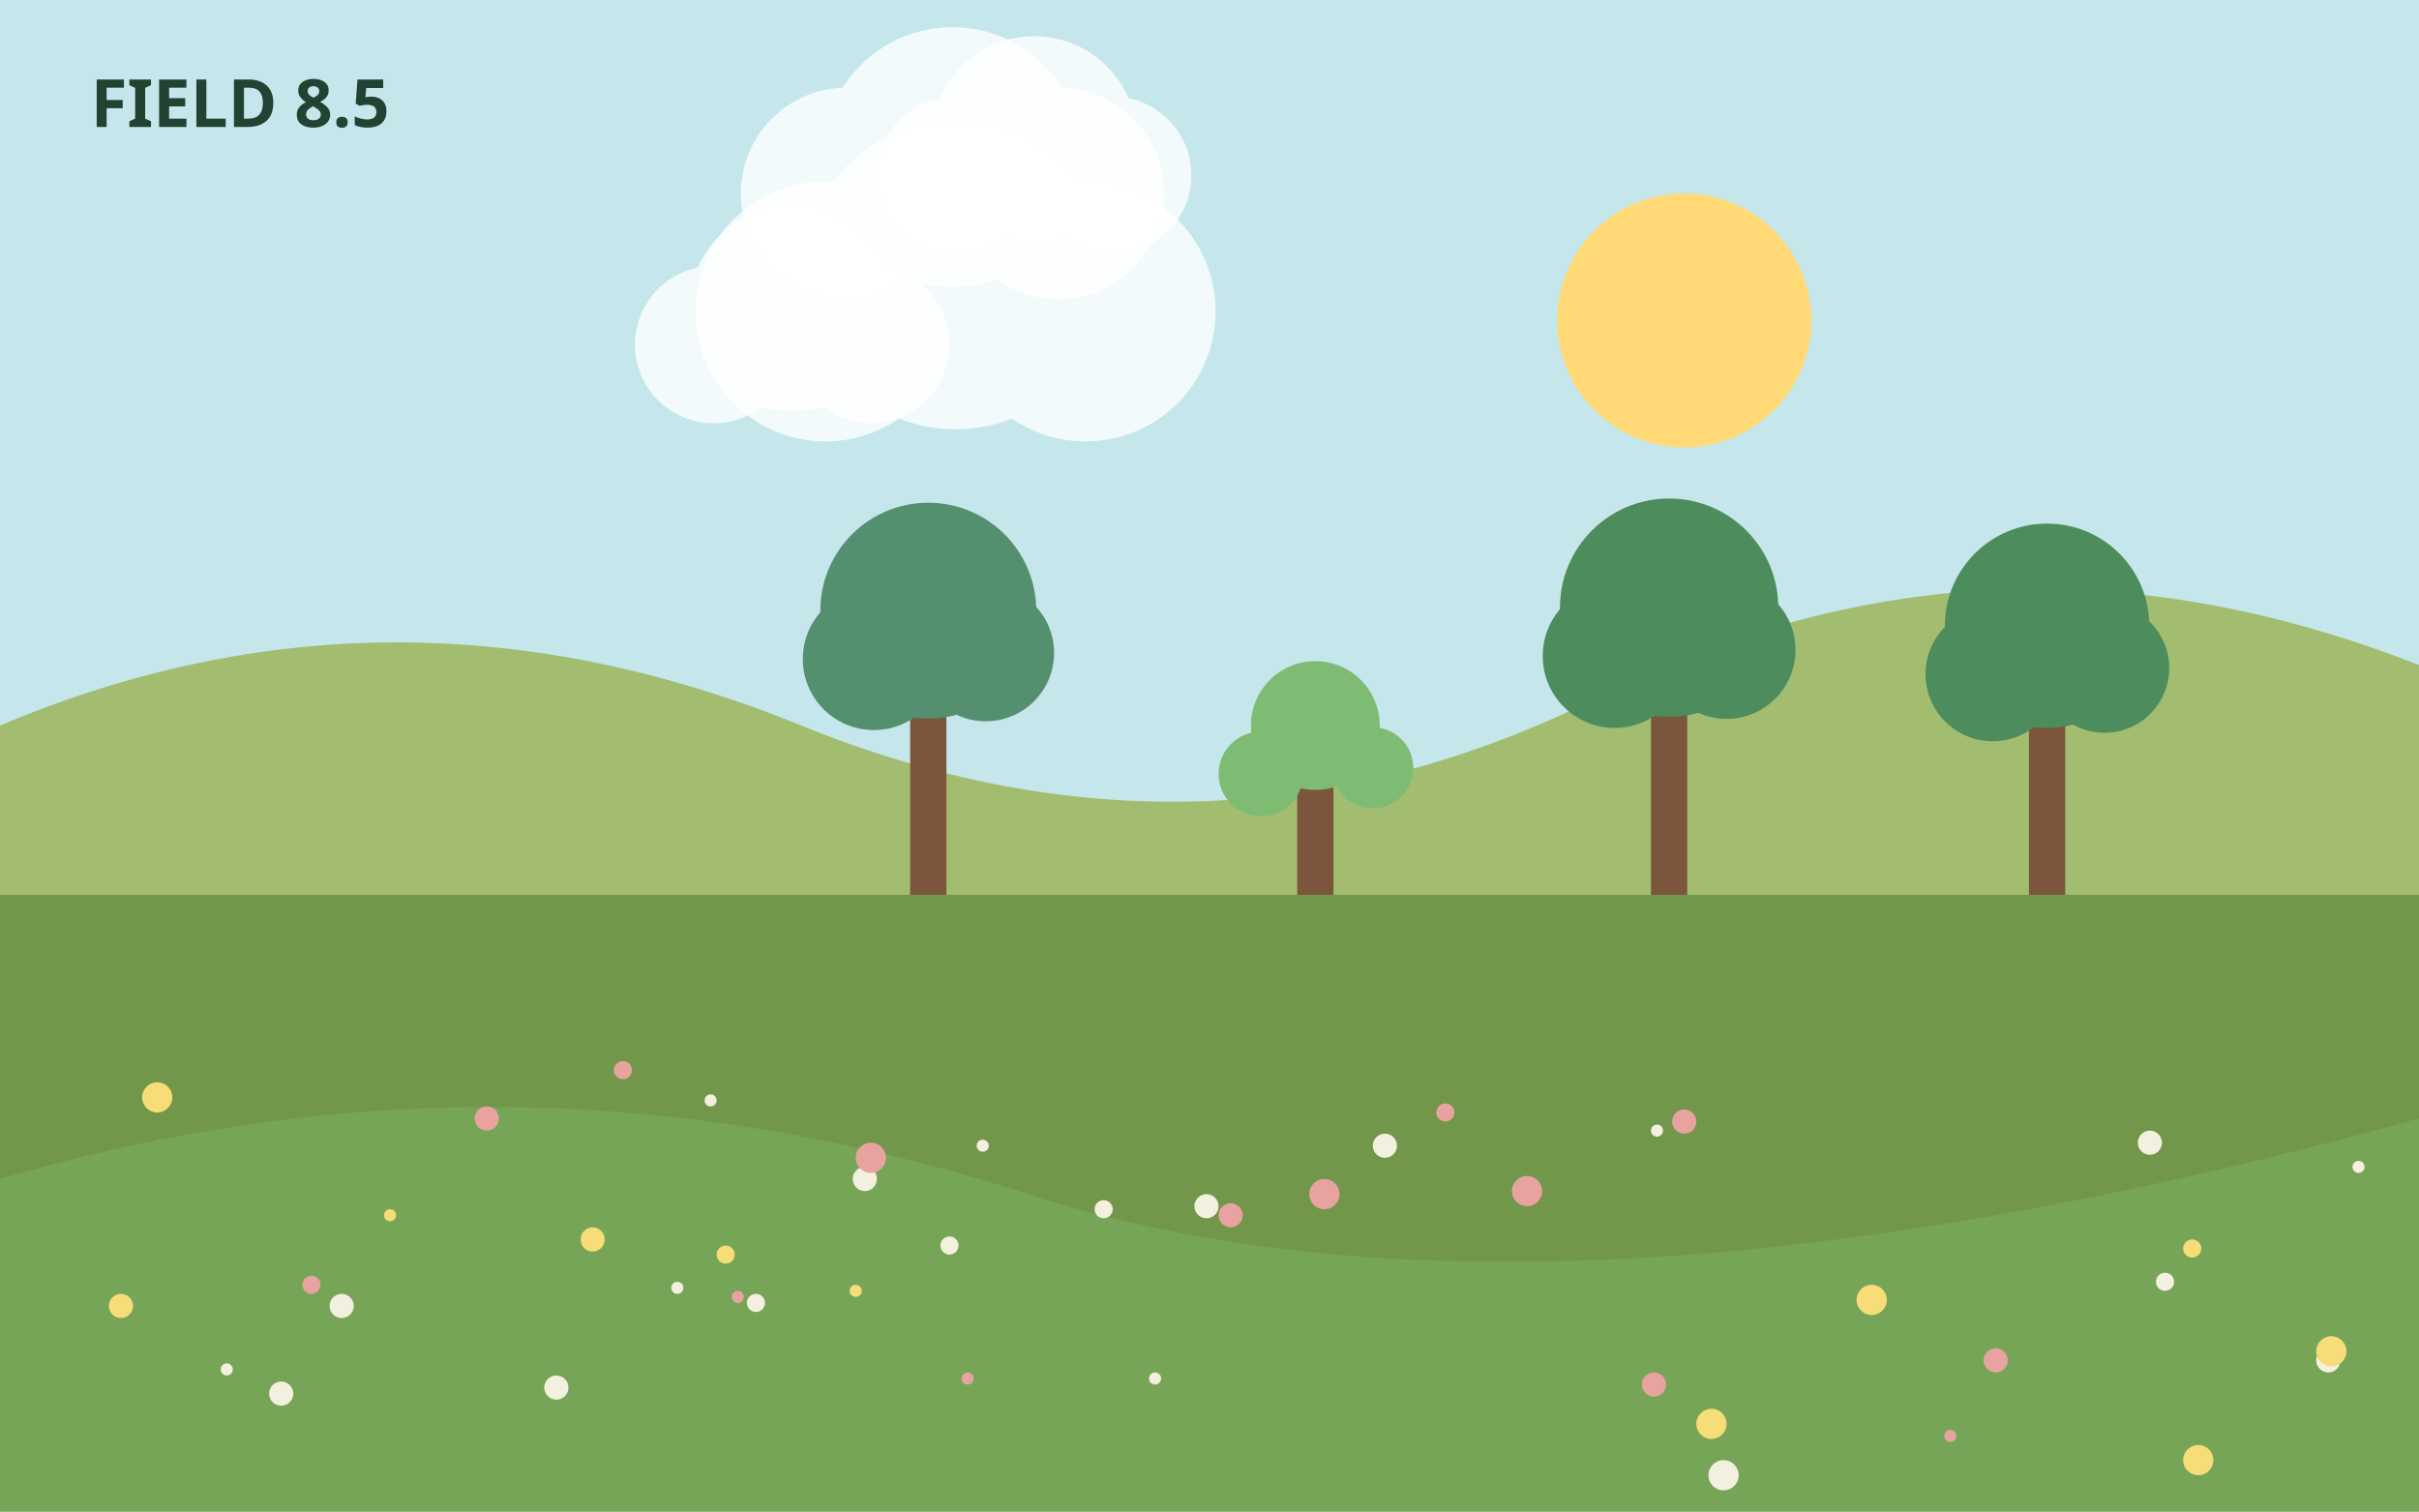
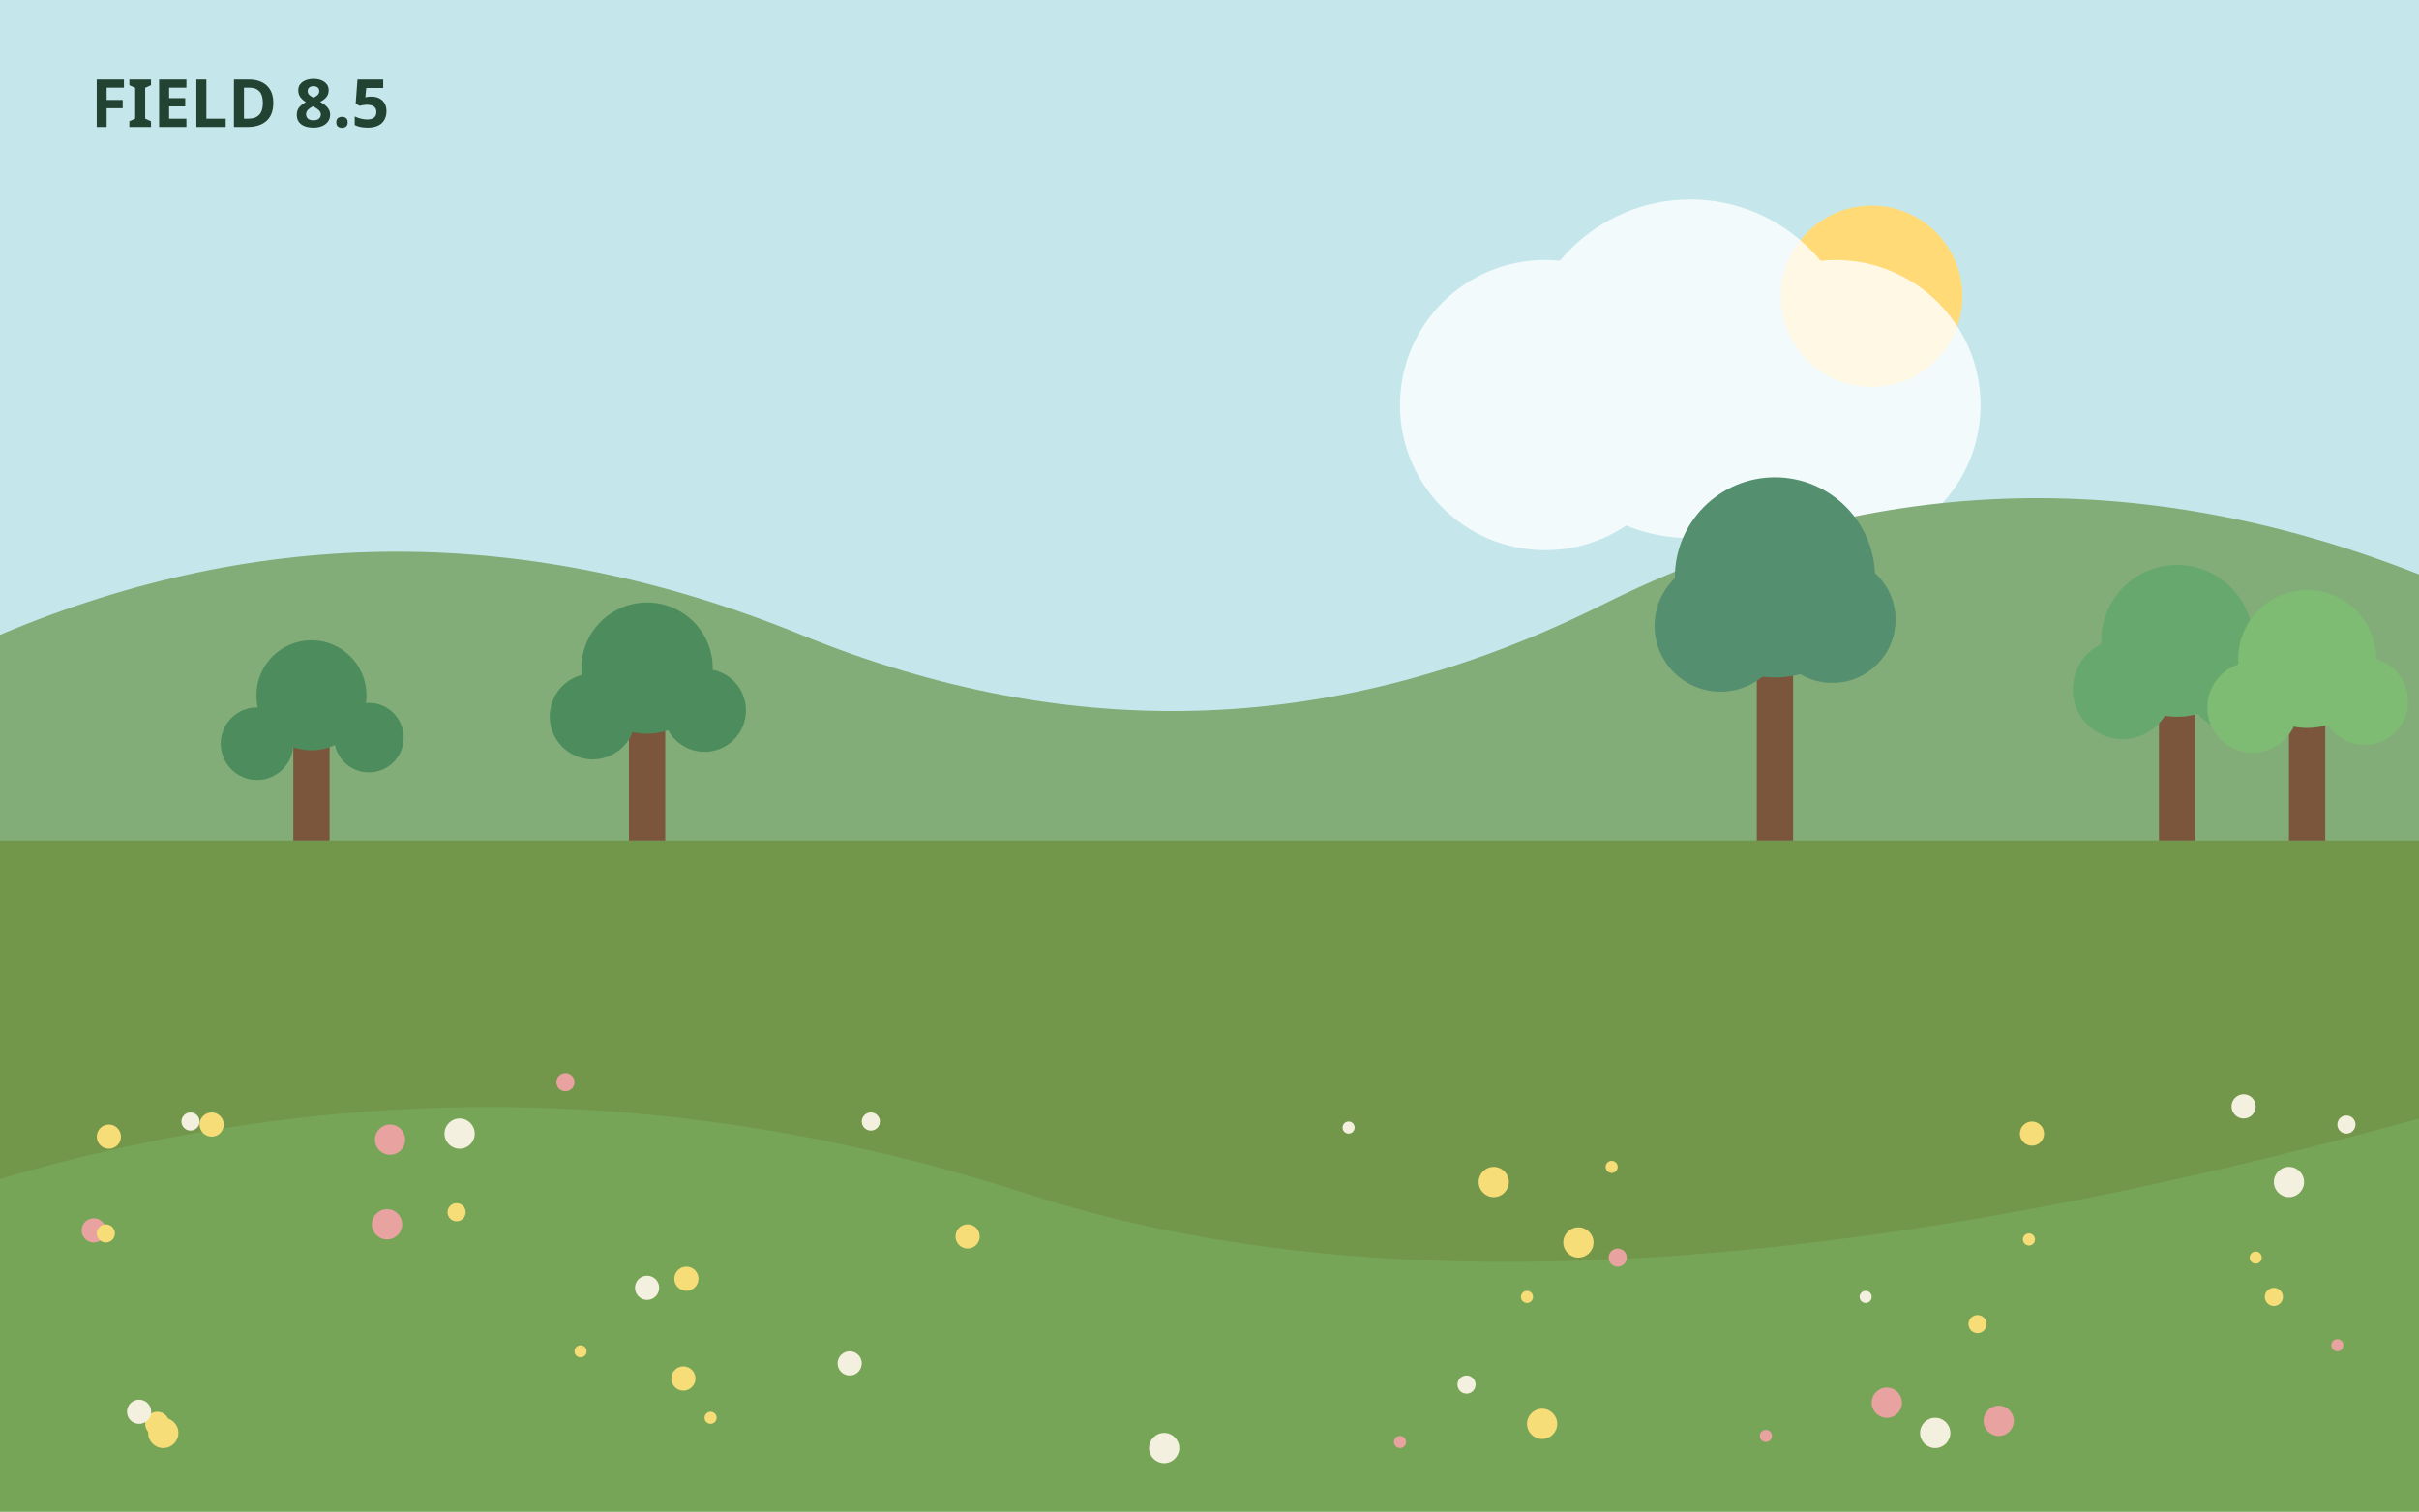
<svg xmlns="http://www.w3.org/2000/svg" width="800" height="500" viewBox="0 0 800 500">
  <rect width="800" height="500" fill="#c5e7ec" />
-   <circle cx="557" cy="106" r="42" fill="#ffda76" />
+   <circle cx="619" cy="98" r="30" fill="#ffda76" />
  <g fill="#ffffff" opacity="0.8">
-     <circle cx="273" cy="103" r="43" />
-     <circle cx="316" cy="91" r="51" />
-     <circle cx="359" cy="103" r="43" />
+     <circle cx="511" cy="134" r="48" />
+     <circle cx="559" cy="122" r="56" />
+     <circle cx="607" cy="134" r="48" />
  </g>
-   <g fill="#ffffff" opacity="0.8">
-     <circle cx="280" cy="64" r="35" />
-     <circle cx="315" cy="52" r="43" />
-     <circle cx="350" cy="64" r="35" />
-   </g>
-   <g fill="#ffffff" opacity="0.8">
-     <circle cx="236" cy="114" r="26" />
-     <circle cx="262" cy="102" r="34" />
-     <circle cx="288" cy="114" r="26" />
-   </g>
-   <g fill="#ffffff" opacity="0.8">
-     <circle cx="316" cy="58" r="26" />
-     <circle cx="342" cy="46" r="34" />
-     <circle cx="368" cy="58" r="26" />
-   </g>
-   <path d="M0 240 Q130 185 265 240 T530 230 T800 220 V340 H0Z" fill="#a2bd70" />
-   <rect y="296" width="800" height="204" fill="#72964a" />
+   <path d="M0 210 Q130 155 265 210 T530 200 T800 190 V340 H0Z" fill="#82ad78" />
+   <rect y="278" width="800" height="222" fill="#72964a" />
  <path d="M0 390 Q170 340 340 395 T800 370 V500 H0Z" fill="#78a95b" opacity="0.78" />
-   <rect x="301" y="202" width="12" height="94" fill="#7b563c" stroke="none" />
-   <circle cx="307" cy="202" r="35.7" fill="#548f6f" stroke="none" />
-   <circle cx="289" cy="218" r="23.5" fill="#548f6f" stroke="none" />
-   <circle cx="326" cy="216" r="22.6" fill="#548f6f" stroke="none" />
-   <rect x="429" y="240" width="12" height="56" fill="#7b563c" stroke="none" />
-   <circle cx="435" cy="240" r="21.3" fill="#7ebc73" stroke="none" />
-   <circle cx="417" cy="256" r="14.0" fill="#7ebc73" stroke="none" />
-   <circle cx="454" cy="254" r="13.4" fill="#7ebc73" stroke="none" />
-   <rect x="546" y="201" width="12" height="95" fill="#7b563c" stroke="none" />
-   <circle cx="552" cy="201" r="36.1" fill="#4d8c5c" stroke="none" />
-   <circle cx="534" cy="217" r="23.8" fill="#4d8c5c" stroke="none" />
-   <circle cx="571" cy="215" r="22.8" fill="#4d8c5c" stroke="none" />
-   <rect x="671" y="207" width="12" height="89" fill="#7b563c" stroke="none" />
-   <circle cx="677" cy="207" r="33.8" fill="#4d8c5c" stroke="none" />
-   <circle cx="659" cy="223" r="22.2" fill="#4d8c5c" stroke="none" />
-   <circle cx="696" cy="221" r="21.4" fill="#4d8c5c" stroke="none" />
-   <circle cx="382" cy="456" r="2" fill="#f4f0df" />
-   <circle cx="438" cy="395" r="5" fill="#e8a3a0" />
-   <circle cx="566" cy="471" r="5" fill="#f6dd77" />
-   <circle cx="711" cy="378" r="4" fill="#f4f0df" />
-   <circle cx="184" cy="459" r="4" fill="#f4f0df" />
-   <circle cx="716" cy="424" r="3" fill="#f4f0df" />
-   <circle cx="206" cy="354" r="3" fill="#e8a3a0" />
-   <circle cx="93" cy="461" r="4" fill="#f4f0df" />
-   <circle cx="458" cy="379" r="4" fill="#f4f0df" />
-   <circle cx="645" cy="475" r="2" fill="#e8a3a0" />
-   <circle cx="224" cy="426" r="2" fill="#f4f0df" />
-   <circle cx="548" cy="374" r="2" fill="#f4f0df" />
-   <circle cx="314" cy="412" r="3" fill="#f4f0df" />
-   <circle cx="725" cy="413" r="3" fill="#f6dd77" />
-   <circle cx="325" cy="379" r="2" fill="#f4f0df" />
-   <circle cx="250" cy="431" r="3" fill="#f4f0df" />
-   <circle cx="113" cy="432" r="4" fill="#f4f0df" />
-   <circle cx="75" cy="453" r="2" fill="#f4f0df" />
-   <circle cx="660" cy="450" r="4" fill="#e8a3a0" />
-   <circle cx="283" cy="427" r="2" fill="#f6dd77" />
-   <circle cx="40" cy="432" r="4" fill="#f6dd77" />
-   <circle cx="196" cy="410" r="4" fill="#f6dd77" />
-   <circle cx="505" cy="394" r="5" fill="#e8a3a0" />
-   <circle cx="286" cy="390" r="4" fill="#f4f0df" />
-   <circle cx="619" cy="430" r="5" fill="#f6dd77" />
-   <circle cx="365" cy="400" r="3" fill="#f4f0df" />
-   <circle cx="557" cy="371" r="4" fill="#e8a3a0" />
-   <circle cx="52" cy="363" r="5" fill="#f6dd77" />
-   <circle cx="547" cy="458" r="4" fill="#e8a3a0" />
-   <circle cx="288" cy="383" r="5" fill="#e8a3a0" />
-   <circle cx="161" cy="370" r="4" fill="#e8a3a0" />
-   <circle cx="570" cy="488" r="5" fill="#f4f0df" />
-   <circle cx="478" cy="368" r="3" fill="#e8a3a0" />
-   <circle cx="103" cy="425" r="3" fill="#e8a3a0" />
-   <circle cx="780" cy="386" r="2" fill="#f4f0df" />
-   <circle cx="244" cy="429" r="2" fill="#e8a3a0" />
-   <circle cx="240" cy="415" r="3" fill="#f6dd77" />
-   <circle cx="320" cy="456" r="2" fill="#e8a3a0" />
-   <circle cx="770" cy="450" r="4" fill="#f4f0df" />
-   <circle cx="235" cy="364" r="2" fill="#f4f0df" />
-   <circle cx="129" cy="402" r="2" fill="#f6dd77" />
-   <circle cx="399" cy="399" r="4" fill="#f4f0df" />
-   <circle cx="727" cy="483" r="5" fill="#f6dd77" />
-   <circle cx="407" cy="402" r="4" fill="#e8a3a0" />
-   <circle cx="771" cy="447" r="5" fill="#f6dd77" />
+   <rect x="97" y="230" width="12" height="48" fill="#7b563c" stroke="none" />
+   <circle cx="103" cy="230" r="18.2" fill="#4d8c5c" stroke="none" />
+   <circle cx="85" cy="246" r="12.0" fill="#4d8c5c" stroke="none" />
+   <circle cx="122" cy="244" r="11.5" fill="#4d8c5c" stroke="none" />
+   <rect x="208" y="221" width="12" height="57" fill="#7b563c" stroke="none" />
+   <circle cx="214" cy="221" r="21.7" fill="#4d8c5c" stroke="none" />
+   <circle cx="196" cy="237" r="14.2" fill="#4d8c5c" stroke="none" />
+   <circle cx="233" cy="235" r="13.7" fill="#4d8c5c" stroke="none" />
+   <rect x="581" y="191" width="12" height="87" fill="#7b563c" stroke="none" />
+   <circle cx="587" cy="191" r="33.1" fill="#548f6f" stroke="none" />
+   <circle cx="569" cy="207" r="21.8" fill="#548f6f" stroke="none" />
+   <circle cx="606" cy="205" r="20.9" fill="#548f6f" stroke="none" />
+   <rect x="714" y="212" width="12" height="66" fill="#7b563c" stroke="none" />
+   <circle cx="720" cy="212" r="25.1" fill="#66a86d" stroke="none" />
+   <circle cx="702" cy="228" r="16.5" fill="#66a86d" stroke="none" />
+   <circle cx="739" cy="226" r="15.8" fill="#66a86d" stroke="none" />
+   <rect x="757" y="218" width="12" height="60" fill="#7b563c" stroke="none" />
+   <circle cx="763" cy="218" r="22.8" fill="#7ebc73" stroke="none" />
+   <circle cx="745" cy="234" r="15.0" fill="#7ebc73" stroke="none" />
+   <circle cx="782" cy="232" r="14.4" fill="#7ebc73" stroke="none" />
+   <circle cx="129" cy="377" r="5" fill="#e8a3a0" />
+   <circle cx="672" cy="375" r="4" fill="#f6dd77" />
+   <circle cx="463" cy="477" r="2" fill="#e8a3a0" />
+   <circle cx="742" cy="366" r="4" fill="#f4f0df" />
+   <circle cx="671" cy="410" r="2" fill="#f6dd77" />
+   <circle cx="320" cy="409" r="4" fill="#f6dd77" />
+   <circle cx="752" cy="429" r="3" fill="#f6dd77" />
+   <circle cx="226" cy="456" r="4" fill="#f6dd77" />
+   <circle cx="227" cy="423" r="4" fill="#f6dd77" />
+   <circle cx="776" cy="372" r="3" fill="#f4f0df" />
+   <circle cx="54" cy="474" r="5" fill="#f6dd77" />
+   <circle cx="654" cy="438" r="3" fill="#f6dd77" />
+   <circle cx="446" cy="373" r="2" fill="#f4f0df" />
+   <circle cx="640" cy="474" r="5" fill="#f4f0df" />
+   <circle cx="385" cy="479" r="5" fill="#f4f0df" />
+   <circle cx="505" cy="429" r="2" fill="#f6dd77" />
+   <circle cx="510" cy="471" r="5" fill="#f6dd77" />
+   <circle cx="584" cy="475" r="2" fill="#e8a3a0" />
+   <circle cx="485" cy="458" r="3" fill="#f4f0df" />
+   <circle cx="522" cy="411" r="5" fill="#f6dd77" />
+   <circle cx="152" cy="375" r="5" fill="#f4f0df" />
+   <circle cx="151" cy="401" r="3" fill="#f6dd77" />
+   <circle cx="31" cy="407" r="4" fill="#e8a3a0" />
+   <circle cx="214" cy="426" r="4" fill="#f4f0df" />
+   <circle cx="624" cy="464" r="5" fill="#e8a3a0" />
+   <circle cx="36" cy="376" r="4" fill="#f6dd77" />
+   <circle cx="187" cy="358" r="3" fill="#e8a3a0" />
+   <circle cx="288" cy="371" r="3" fill="#f4f0df" />
+   <circle cx="535" cy="416" r="3" fill="#e8a3a0" />
+   <circle cx="281" cy="451" r="4" fill="#f4f0df" />
+   <circle cx="52" cy="471" r="4" fill="#f6dd77" />
+   <circle cx="70" cy="372" r="4" fill="#f6dd77" />
+   <circle cx="192" cy="447" r="2" fill="#f6dd77" />
+   <circle cx="533" cy="386" r="2" fill="#f6dd77" />
+   <circle cx="617" cy="429" r="2" fill="#f4f0df" />
+   <circle cx="35" cy="408" r="3" fill="#f6dd77" />
+   <circle cx="128" cy="405" r="5" fill="#e8a3a0" />
+   <circle cx="757" cy="391" r="5" fill="#f4f0df" />
+   <circle cx="746" cy="416" r="2" fill="#f6dd77" />
+   <circle cx="235" cy="469" r="2" fill="#f6dd77" />
+   <circle cx="46" cy="467" r="4" fill="#f4f0df" />
+   <circle cx="494" cy="391" r="5" fill="#f6dd77" />
+   <circle cx="661" cy="470" r="5" fill="#e8a3a0" />
+   <circle cx="773" cy="445" r="2" fill="#e8a3a0" />
+   <circle cx="63" cy="371" r="3" fill="#f4f0df" />
  <text x="30" y="42" fill="#234332" font-family="sans-serif" font-size="22" font-weight="700">FIELD 8.5</text>
</svg>
